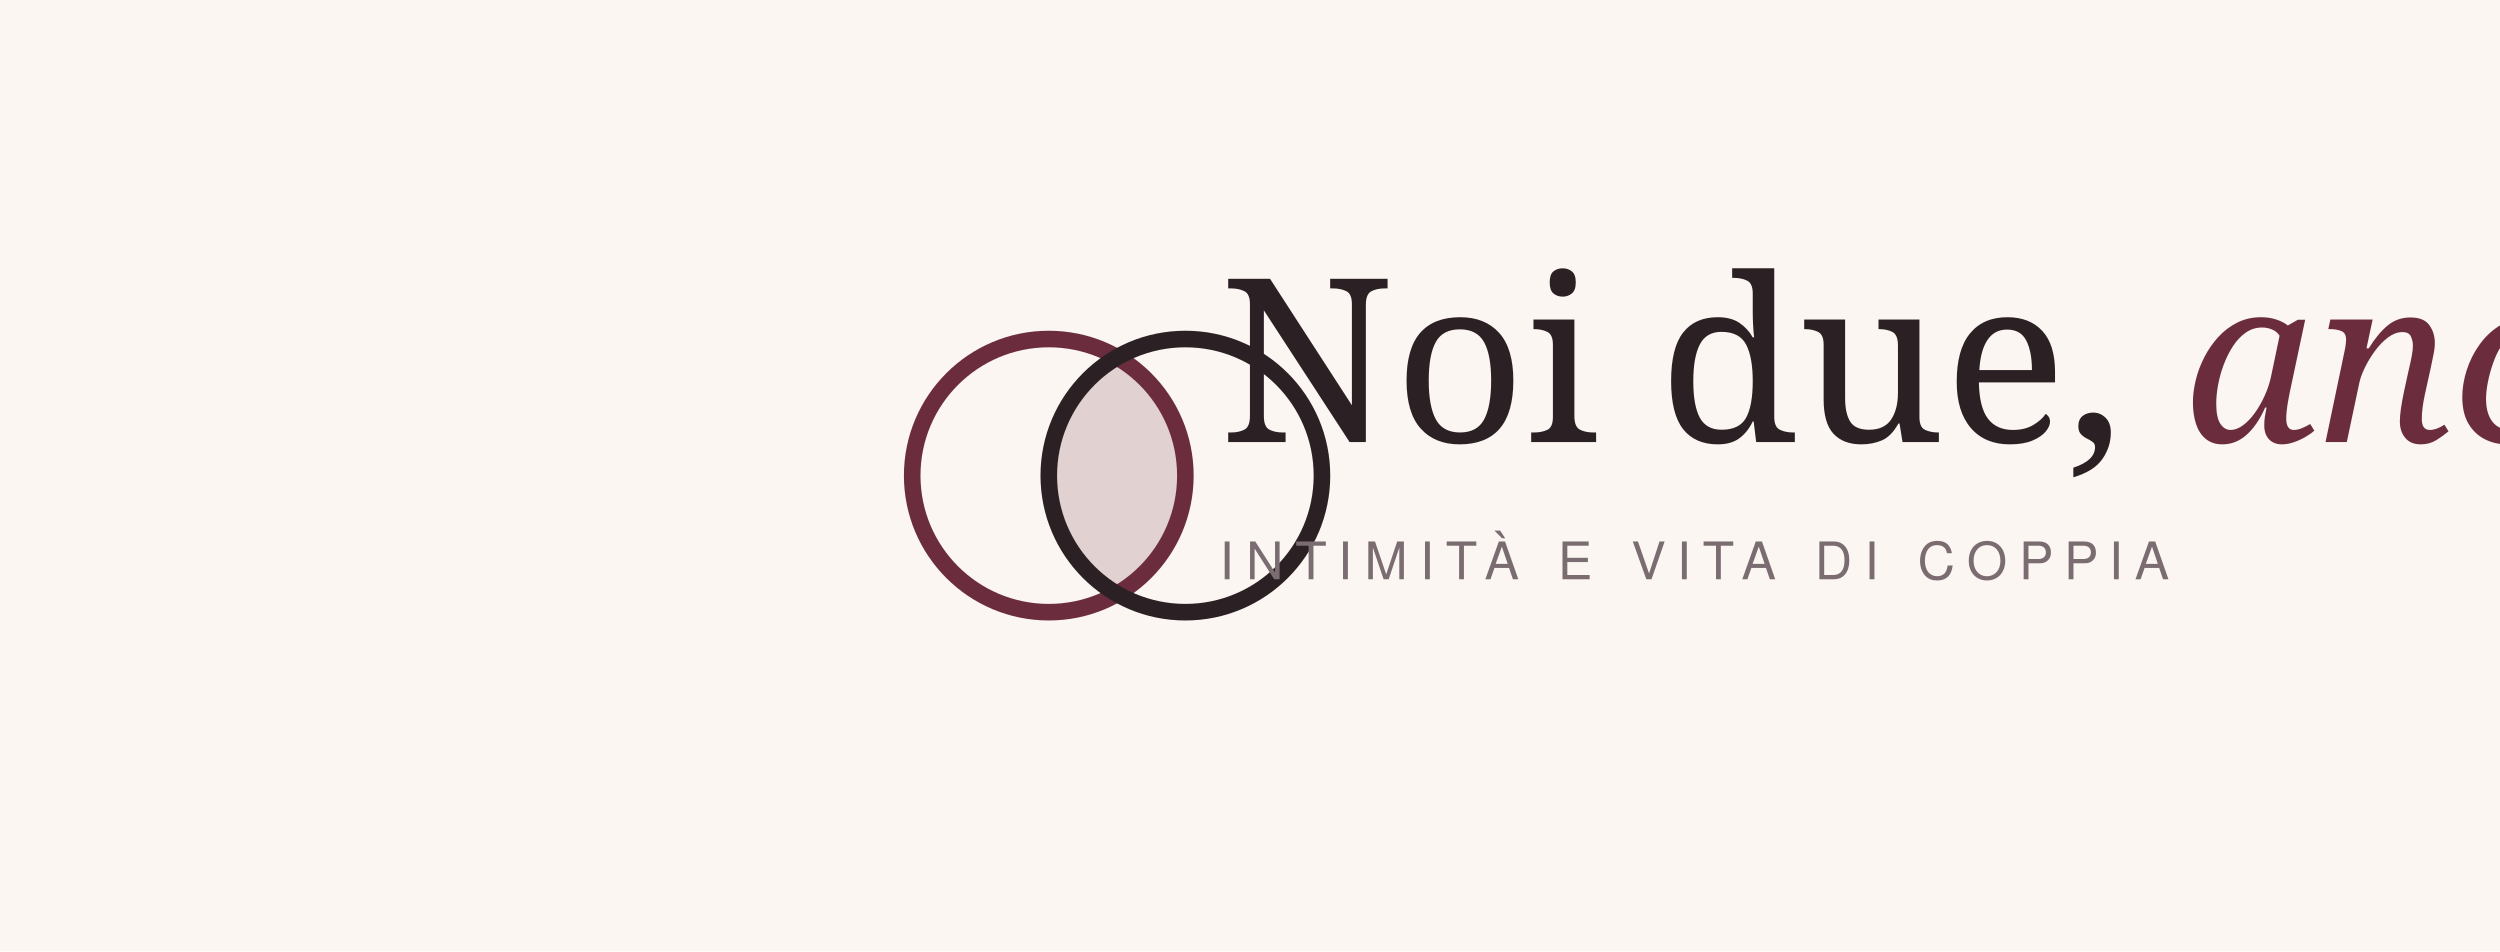
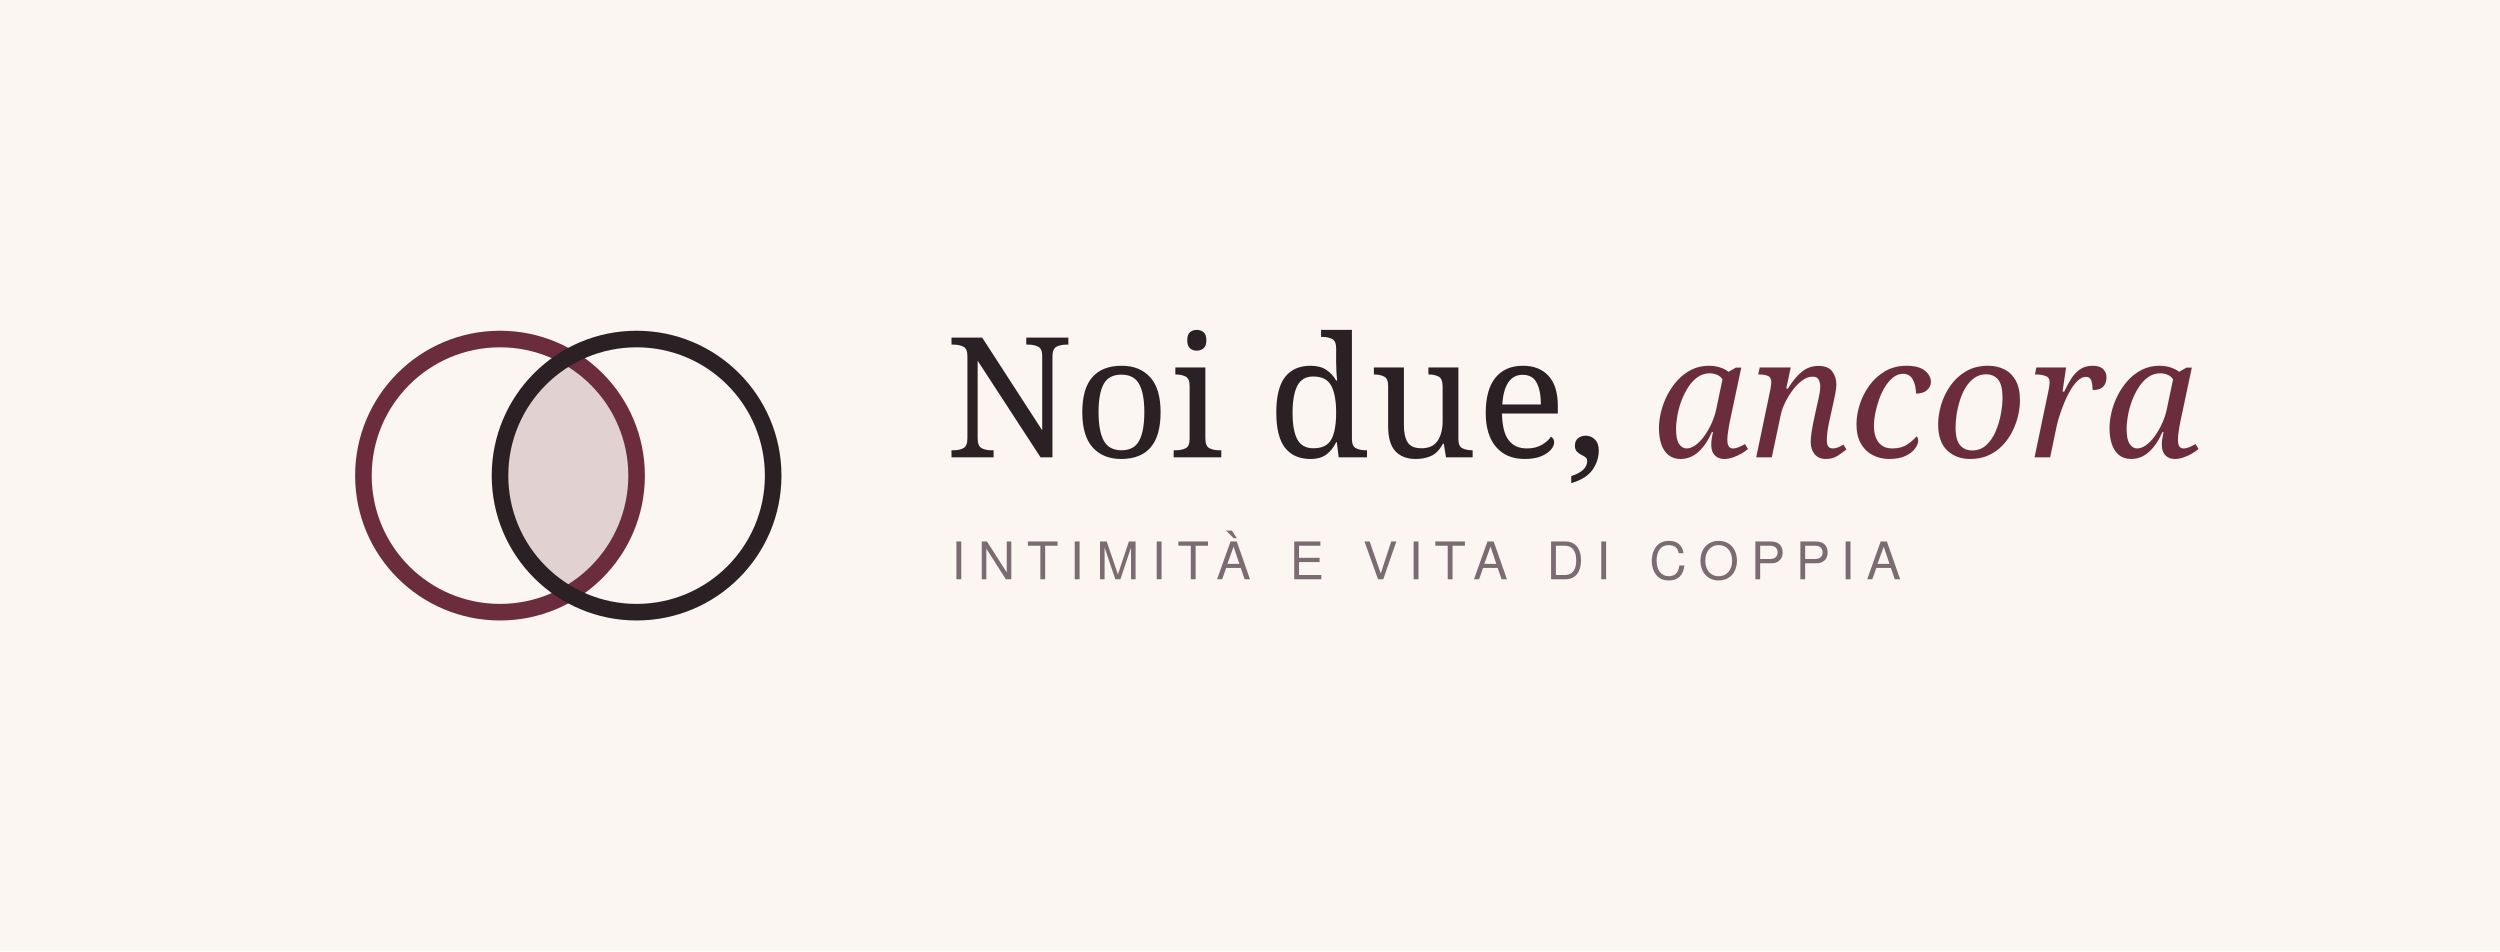
<svg xmlns="http://www.w3.org/2000/svg" viewBox="0 0 1640 624" role="img" aria-label="Noi due, ancora — Intimità e vita di coppia">
  <rect width="1640" height="624" fill="#FBF6F2" />
-   <g transform="translate(560 152) scale(3.2)">
+   <g transform="translate(200 152) scale(3.2)">
    <path d="M54,25.75 A28,28 0 0,1 54,74.25 A28,28 0 0,1 54,25.75 Z" fill="#6B2D3E" opacity="0.18" />
    <circle cx="40" cy="50" r="28" fill="none" stroke="#6B2D3E" stroke-width="3.4" />
    <circle cx="68" cy="50" r="28" fill="none" stroke="#2B2024" stroke-width="3.4" />
  </g>
-   <text x="800" y="290" font-family="Georgia, serif" font-size="150" fill="#2B2024">Noi due, <tspan font-style="italic" fill="#6B2D3E">ancora</tspan>
+   <text x="620" y="300" font-family="Georgia, serif" font-size="110" fill="#2B2024">Noi due, <tspan font-style="italic" fill="#6B2D3E">ancora</tspan>
  </text>
-   <text x="800" y="380" font-family="Helvetica, Arial, sans-serif" font-size="34" letter-spacing="8" fill="#7A6C70">INTIMITÀ E VITA DI COPPIA</text>
+   <text x="624" y="380" font-family="Helvetica, Arial, sans-serif" font-size="34" letter-spacing="8" fill="#7A6C70">INTIMITÀ E VITA DI COPPIA</text>
</svg>
